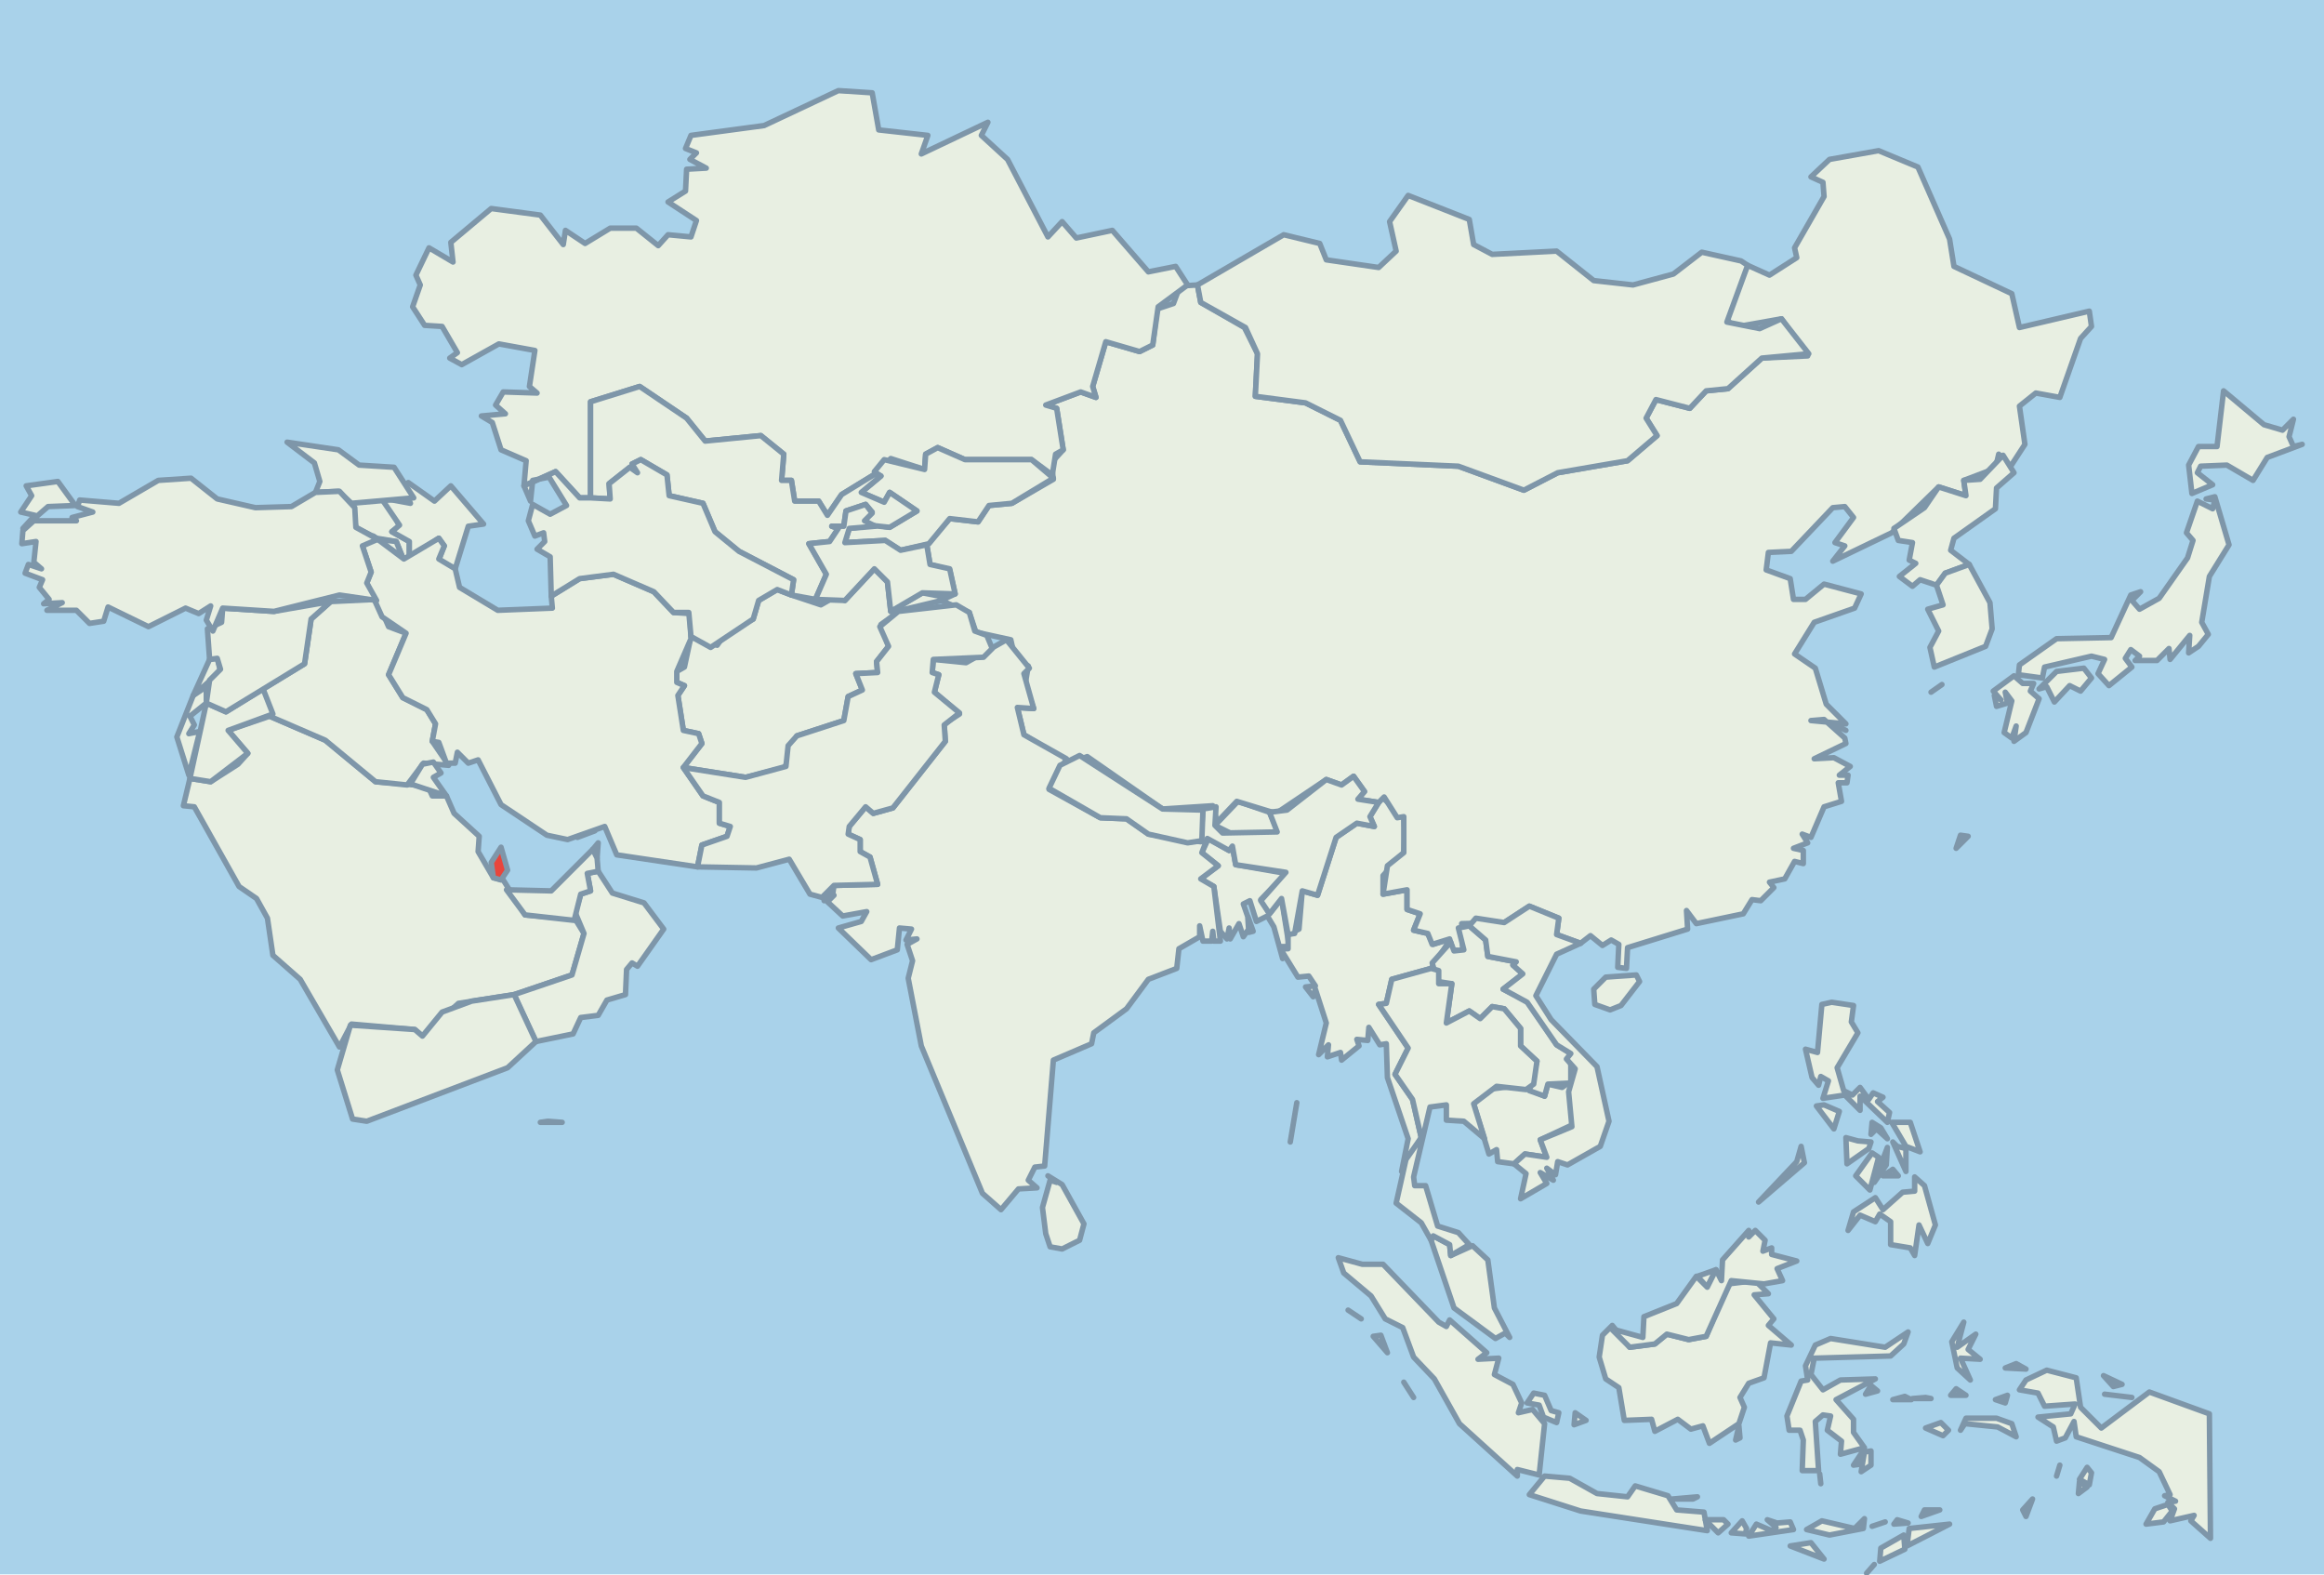
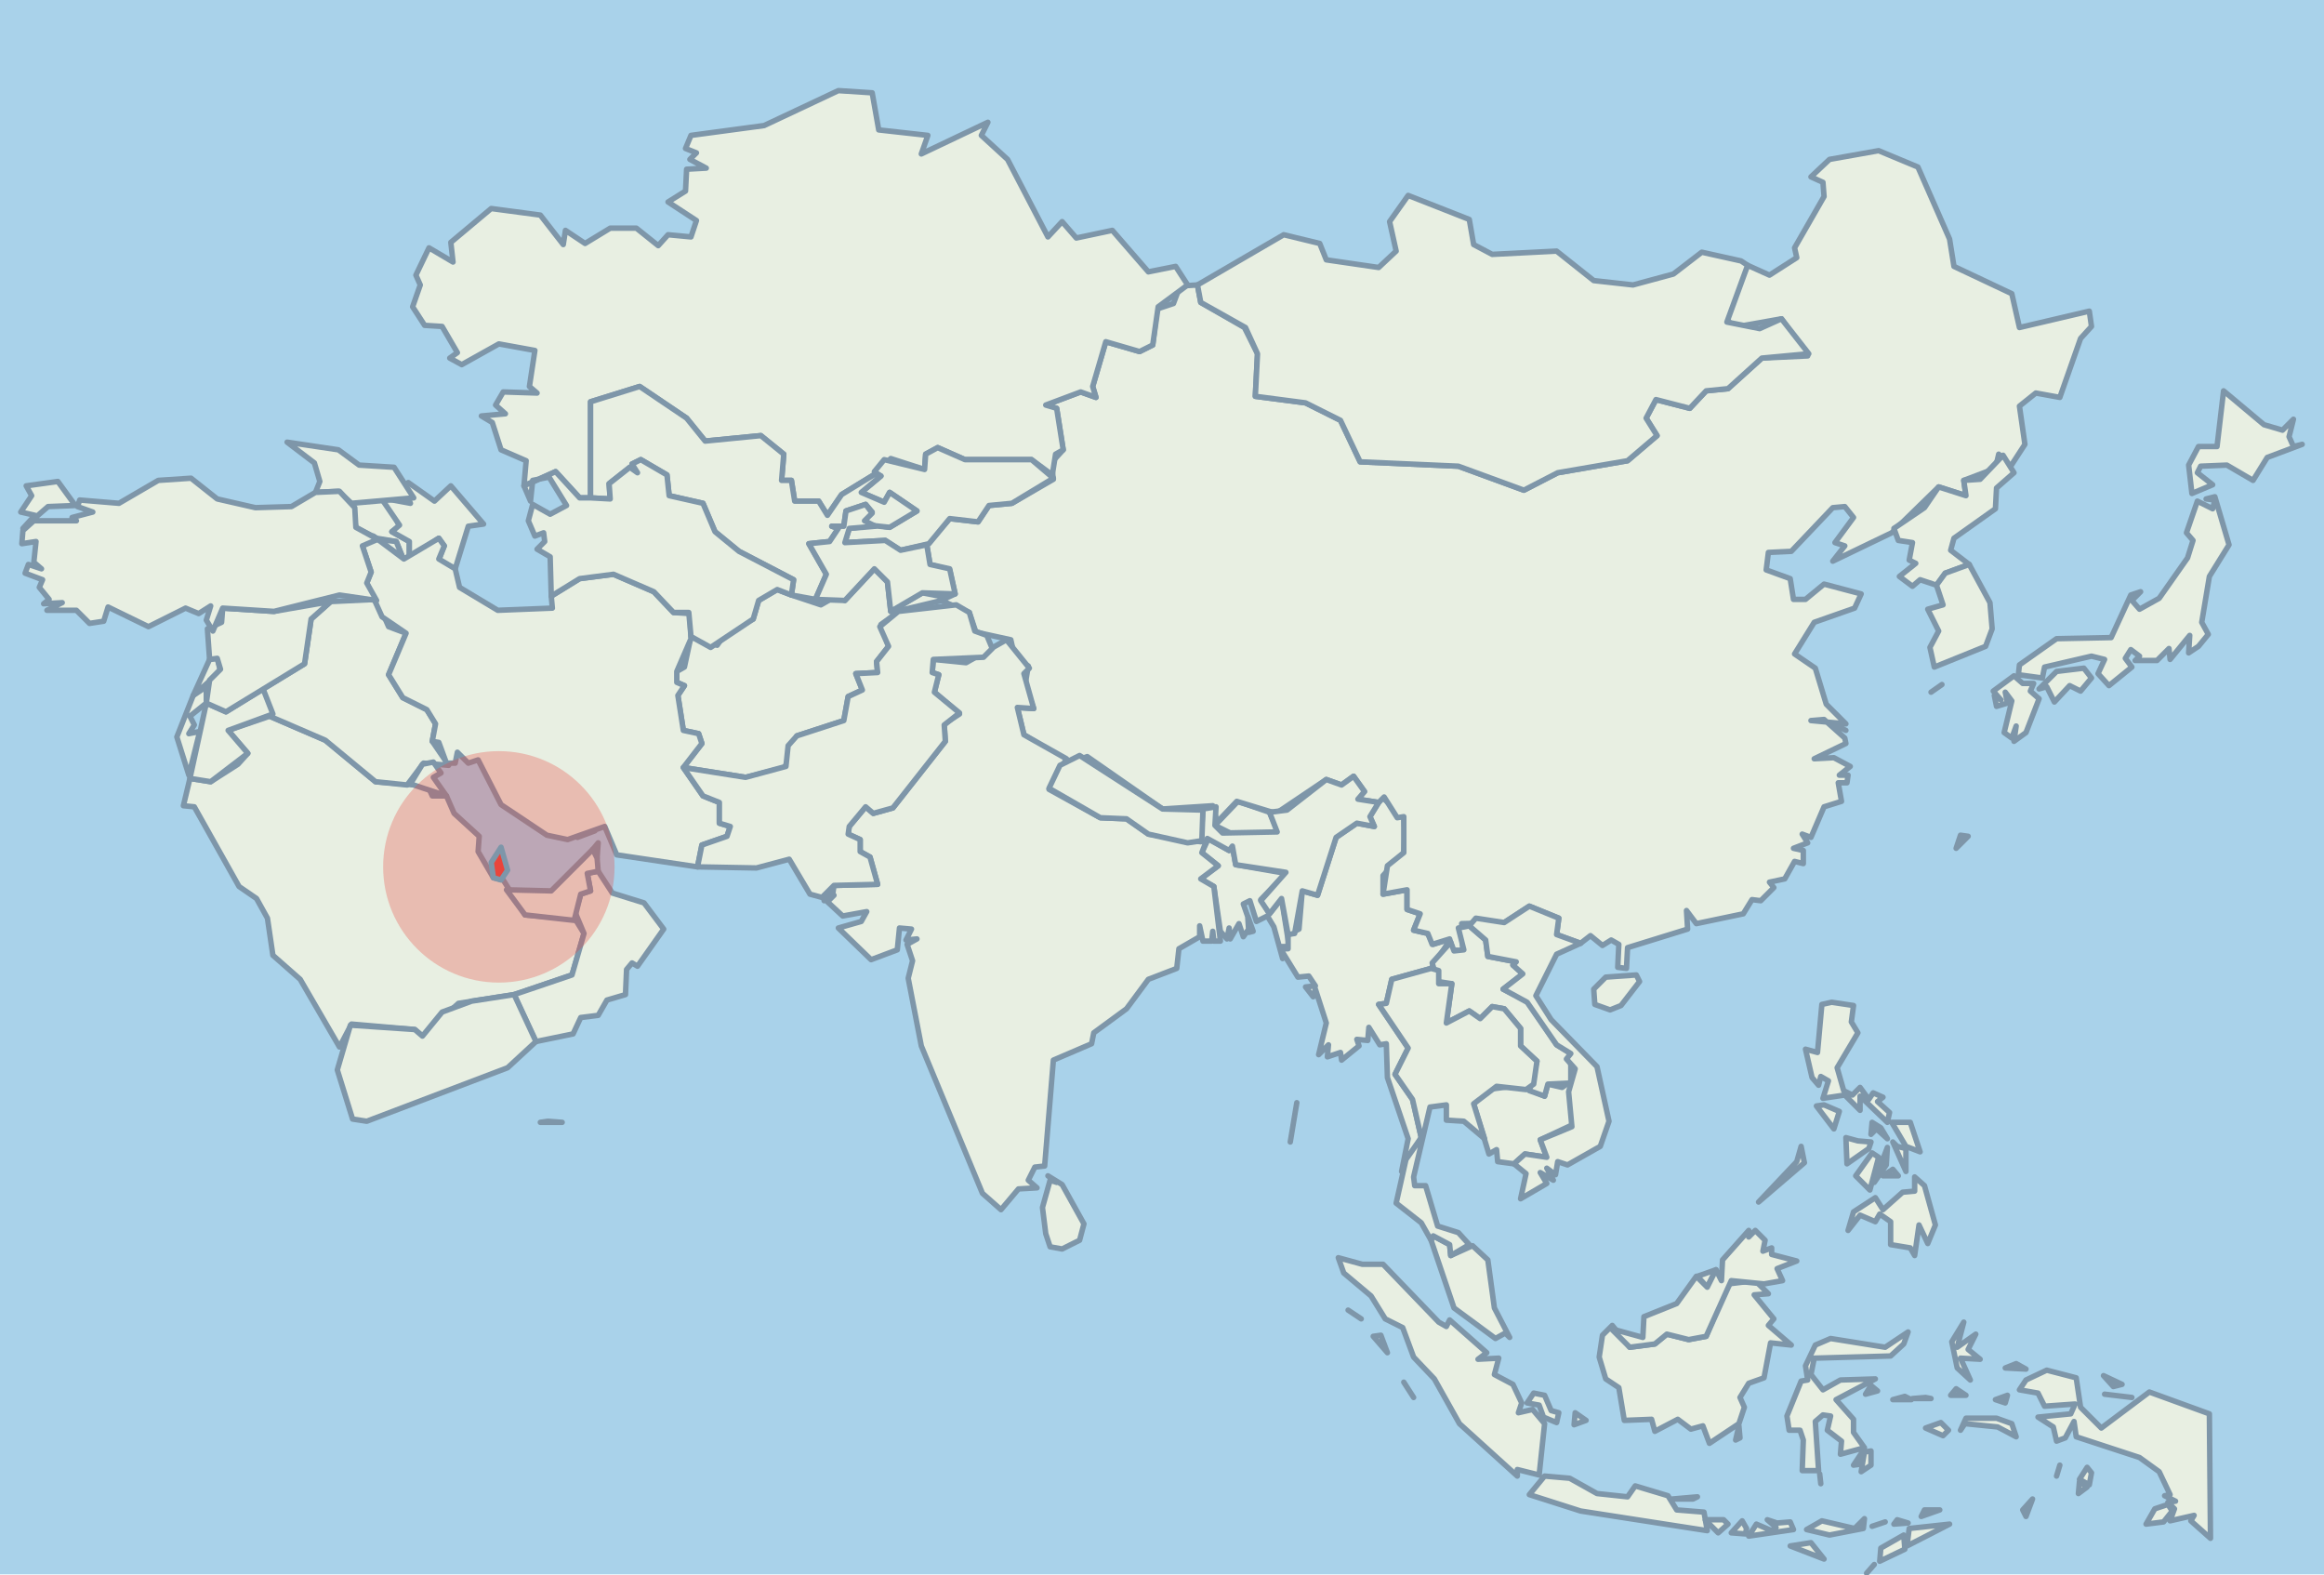
<svg xmlns="http://www.w3.org/2000/svg" viewBox="0.436 -1.249 2.129 1.442" preserveAspectRatio="xMidYMid meet">
  <rect x="0.436" y="-1.249" width="2.129" height="1.442" fill="#a9d2ea" />
  <g stroke="#7e96a9" stroke-width="0.005" stroke-linejoin="round">
    <path d="M1.161,-0.704 1.188,-0.695 1.202,-0.703 1.21,-0.699 1.237,-0.728 1.249,-0.716 1.252,-0.689 1.281,-0.706 1.307,-0.701 1.261,-0.69 1.243,-0.677 1.25,-0.657 1.239,-0.643 1.24,-0.633 1.22,-0.632 1.226,-0.617 1.213,-0.611 1.209,-0.589 1.166,-0.575 1.155,-0.546 1.119,-0.537 1.062,-0.546 1.079,-0.568 1.076,-0.577 1.062,-0.58 1.057,-0.612 1.063,-0.621 1.056,-0.624 1.056,-0.634 1.063,-0.638 1.069,-0.666 1.093,-0.658 1.102,-0.671 1.126,-0.682 1.131,-0.699 1.148,-0.709 1.161,-0.704Z" fill="#e8efe2" />
    <path d="M0.907,-0.338 0.856,-0.33 0.823,-0.3 0.816,-0.306 0.758,-0.311 0.747,-0.29 0.711,-0.352 0.686,-0.374 0.681,-0.408 0.671,-0.426 0.655,-0.437 0.614,-0.51 0.604,-0.511 0.61,-0.536 0.629,-0.533 0.654,-0.549 0.663,-0.559 0.645,-0.58 0.683,-0.593 0.734,-0.571 0.78,-0.533 0.828,-0.529 0.832,-0.52 0.845,-0.52 0.852,-0.504 0.875,-0.483 0.874,-0.469 0.888,-0.445 0.897,-0.443 0.917,-0.411 0.963,-0.407 0.971,-0.394 0.96,-0.356 0.907,-0.338Z" fill="#e8efe2" />
    <path d="M0.781,-0.756 0.762,-0.766 0.758,-0.788 0.785,-0.793 0.793,-0.786 0.802,-0.767 0.795,-0.762 0.811,-0.753 0.811,-0.738 0.805,-0.738 0.799,-0.753 0.781,-0.756Z" fill="#e8efe2" />
    <path d="M0.782,-0.755 0.799,-0.753 0.805,-0.738 0.782,-0.755Z M0.853,-0.728 0.838,-0.736 0.843,-0.749 0.838,-0.756 0.811,-0.738 0.811,-0.753 0.795,-0.762 0.802,-0.768 0.785,-0.793 0.812,-0.788 0.806,-0.801 0.81,-0.807 0.834,-0.79 0.849,-0.804 0.879,-0.769 0.865,-0.767 0.853,-0.728Z" fill="#e8efe2" />
    <path d="M1.554,-0.396 1.548,-0.437 1.536,-0.444 1.552,-0.456 1.537,-0.468 1.543,-0.481 1.562,-0.47 1.565,-0.474 1.568,-0.457 1.614,-0.449 1.591,-0.425 1.599,-0.412 1.61,-0.426 1.617,-0.382 1.609,-0.382 1.611,-0.371 1.603,-0.4 1.597,-0.41 1.587,-0.405 1.581,-0.424 1.575,-0.421 1.582,-0.401 1.575,-0.391 1.571,-0.403 1.563,-0.389 1.562,-0.399 1.56,-0.389 1.554,-0.396Z M1.584,-0.396 1.58,-0.395 1.579,-0.41 1.584,-0.396Z" fill="#e8efe2" />
    <path d="M1.599,-0.505 1.607,-0.487 1.567,-0.484 1.549,-0.493 1.57,-0.515 1.599,-0.505Z" fill="#e8efe2" />
    <path d="M1.747,-0.362 1.711,-0.352 1.706,-0.33 1.699,-0.329 1.726,-0.289 1.714,-0.265 1.73,-0.242 1.738,-0.207 1.72,-0.176 1.726,-0.206 1.707,-0.262 1.706,-0.293 1.7,-0.292 1.69,-0.308 1.689,-0.296 1.679,-0.297 1.681,-0.291 1.665,-0.278 1.664,-0.285 1.652,-0.281 1.653,-0.292 1.644,-0.283 1.651,-0.312 1.641,-0.343 1.639,-0.336 1.632,-0.345 1.641,-0.346 1.635,-0.355 1.625,-0.354 1.609,-0.38 1.616,-0.38 1.616,-0.393 1.626,-0.398 1.629,-0.433 1.643,-0.429 1.66,-0.482 1.679,-0.495 1.695,-0.492 1.691,-0.501 1.702,-0.519 1.722,-0.501 1.723,-0.486 1.722,-0.468 1.703,-0.447 1.703,-0.43 1.725,-0.434 1.725,-0.416 1.737,-0.412 1.731,-0.397 1.744,-0.394 1.749,-0.384 1.765,-0.389 1.747,-0.362Z" fill="#e8efe2" />
    <path d="M2.008,-0.086 2,-0.07 1.991,-0.08 2.008,-0.086Z" fill="#e8efe2" />
    <path d="M1.877,-0.26 1.877,-0.219 1.847,-0.205 1.853,-0.189 1.833,-0.192 1.823,-0.183 1.808,-0.185 1.807,-0.196 1.8,-0.192 1.786,-0.238 1.798,-0.251 1.829,-0.255 1.851,-0.245 1.854,-0.256 1.867,-0.253 1.877,-0.26Z" fill="#e8efe2" />
    <path d="M2.127,-0.58 2.115,-0.586 2.127,-0.58Z M1.884,-0.385 1.862,-0.393 1.864,-0.408 1.837,-0.419 1.814,-0.404 1.775,-0.403 1.776,-0.378 1.767,-0.379 1.764,-0.389 1.748,-0.384 1.744,-0.394 1.731,-0.397 1.737,-0.412 1.725,-0.416 1.725,-0.434 1.703,-0.43 1.707,-0.456 1.722,-0.468 1.722,-0.501 1.716,-0.5 1.704,-0.519 1.699,-0.514 1.68,-0.517 1.686,-0.524 1.676,-0.538 1.665,-0.53 1.651,-0.535 1.605,-0.504 1.569,-0.515 1.551,-0.496 1.547,-0.511 1.501,-0.508 1.432,-0.556 1.416,-0.55 1.374,-0.576 1.368,-0.601 1.383,-0.6 1.375,-0.621 1.378,-0.639 1.366,-0.645 1.362,-0.663 1.33,-0.67 1.324,-0.688 1.298,-0.699 1.311,-0.705 1.306,-0.727 1.288,-0.732 1.285,-0.75 1.306,-0.774 1.332,-0.771 1.342,-0.786 1.363,-0.788 1.401,-0.81 1.399,-0.825 1.41,-0.837 1.404,-0.875 1.394,-0.878 1.426,-0.89 1.44,-0.885 1.437,-0.895 1.449,-0.936 1.48,-0.927 1.492,-0.933 1.496,-0.966 1.511,-0.971 1.517,-0.987 1.533,-0.988 1.536,-0.972 1.576,-0.949 1.588,-0.925 1.586,-0.886 1.632,-0.88 1.664,-0.864 1.682,-0.826 1.772,-0.822 1.832,-0.8 1.863,-0.816 1.927,-0.827 1.954,-0.85 1.944,-0.866 1.953,-0.883 1.984,-0.875 1.999,-0.891 2.019,-0.893 2.05,-0.921 2.092,-0.923 2.068,-0.957 2.023,-0.949 2.016,-0.961 2.037,-1.006 2.057,-0.997 2.082,-1.013 2.08,-1.022 2.107,-1.069 2.106,-1.082 2.095,-1.087 2.112,-1.103 2.157,-1.111 2.193,-1.096 2.222,-1.03 2.226,-1.005 2.279,-0.98 2.286,-0.949 2.35,-0.964 2.352,-0.95 2.342,-0.939 2.323,-0.885 2.301,-0.889 2.286,-0.877 2.291,-0.842 2.278,-0.822 2.267,-0.833 2.264,-0.82 2.235,-0.809 2.237,-0.795 2.212,-0.803 2.169,-0.761 2.115,-0.735 2.126,-0.749 2.117,-0.752 2.134,-0.775 2.126,-0.785 2.115,-0.784 2.077,-0.744 2.056,-0.743 2.054,-0.727 2.076,-0.719 2.079,-0.7 2.09,-0.7 2.107,-0.714 2.141,-0.705 2.135,-0.692 2.098,-0.679 2.08,-0.65 2.099,-0.637 2.109,-0.604 2.127,-0.586 2.095,-0.589 2.107,-0.59 2.126,-0.573 2.127,-0.568 2.098,-0.554 2.116,-0.555 2.131,-0.547 2.121,-0.539 2.129,-0.539 2.128,-0.532 2.12,-0.532 2.123,-0.515 2.107,-0.51 2.095,-0.482 2.087,-0.485 2.092,-0.477 2.079,-0.472 2.088,-0.47 2.088,-0.458 2.08,-0.46 2.071,-0.444 2.057,-0.441 2.061,-0.436 2.049,-0.424 2.041,-0.425 2.033,-0.412 1.99,-0.403 1.981,-0.415 1.982,-0.398 1.927,-0.381 1.926,-0.362 1.918,-0.363 1.919,-0.384 1.912,-0.388 1.904,-0.383 1.893,-0.392 1.884,-0.385Z M1.935,-0.356 1.938,-0.35 1.921,-0.328 1.911,-0.324 1.897,-0.329 1.896,-0.343 1.907,-0.354 1.935,-0.356Z" fill="#e8efe2" />
    <path d="M2.24,-0.732 2.218,-0.724 2.21,-0.713 2.195,-0.718 2.188,-0.712 2.176,-0.721 2.191,-0.733 2.185,-0.736 2.188,-0.752 2.175,-0.754 2.171,-0.765 2.199,-0.784 2.212,-0.803 2.237,-0.795 2.235,-0.809 2.25,-0.81 2.271,-0.832 2.281,-0.816 2.265,-0.802 2.264,-0.783 2.226,-0.756 2.223,-0.745 2.24,-0.732Z" fill="#e8efe2" />
    <path d="M2.21,-0.713 2.218,-0.724 2.24,-0.732 2.259,-0.697 2.261,-0.673 2.255,-0.657 2.208,-0.638 2.204,-0.656 2.212,-0.671 2.202,-0.691 2.216,-0.695 2.21,-0.713Z M2.205,-0.615 2.215,-0.622 2.205,-0.615Z" fill="#e8efe2" />
    <path d="M0.758,-0.788 0.746,-0.799 0.725,-0.798 0.729,-0.808 0.724,-0.825 0.699,-0.844 0.746,-0.837 0.765,-0.823 0.797,-0.821 0.815,-0.793 0.758,-0.788Z" fill="#e8efe2" />
    <path d="M1.19,-0.429 1.199,-0.431 1.2,-0.438 1.24,-0.439 1.233,-0.464 1.224,-0.469 1.224,-0.48 1.213,-0.485 1.214,-0.492 1.229,-0.51 1.236,-0.504 1.254,-0.509 1.302,-0.57 1.301,-0.586 1.315,-0.595 1.292,-0.615 1.296,-0.631 1.29,-0.633 1.291,-0.645 1.321,-0.642 1.358,-0.663 1.379,-0.637 1.374,-0.632 1.383,-0.6 1.368,-0.601 1.374,-0.576 1.413,-0.554 1.397,-0.526 1.444,-0.5 1.468,-0.499 1.488,-0.485 1.536,-0.478 1.538,-0.508 1.55,-0.51 1.549,-0.493 1.556,-0.486 1.606,-0.487 1.599,-0.505 1.615,-0.507 1.651,-0.535 1.665,-0.53 1.676,-0.538 1.686,-0.524 1.68,-0.517 1.699,-0.514 1.691,-0.501 1.695,-0.492 1.679,-0.495 1.66,-0.482 1.643,-0.429 1.629,-0.433 1.622,-0.394 1.616,-0.393 1.61,-0.426 1.599,-0.412 1.591,-0.424 1.614,-0.45 1.568,-0.457 1.565,-0.474 1.562,-0.47 1.542,-0.481 1.537,-0.468 1.552,-0.456 1.536,-0.444 1.548,-0.437 1.554,-0.387 1.548,-0.387 1.547,-0.396 1.546,-0.387 1.538,-0.387 1.535,-0.401 1.535,-0.391 1.516,-0.38 1.514,-0.362 1.488,-0.352 1.468,-0.325 1.438,-0.303 1.436,-0.293 1.401,-0.278 1.393,-0.181 1.384,-0.18 1.378,-0.168 1.386,-0.161 1.369,-0.16 1.353,-0.141 1.336,-0.156 1.28,-0.291 1.268,-0.353 1.272,-0.369 1.267,-0.384 1.276,-0.389 1.266,-0.388 1.271,-0.398 1.26,-0.399 1.258,-0.379 1.234,-0.37 1.204,-0.399 1.225,-0.405 1.23,-0.414 1.208,-0.41 1.194,-0.423 1.2,-0.429 1.191,-0.424 1.19,-0.429Z M1.618,-0.203 1.624,-0.239 1.618,-0.203Z" fill="#e8efe2" />
    <path d="M1.701,-0.026 1.707,-0.01 1.694,-0.025 1.701,-0.026Z M1.731,0.031 1.722,0.017 1.731,0.031Z M2.036,0.151 2.035,0.156 2.022,0.155 2.032,0.144 2.036,0.151Z M2.015,0.143 2.019,0.147 2.01,0.155 1.998,0.143 2.015,0.143Z M1.851,0.029 1.857,0.043 1.864,0.045 1.862,0.054 1.85,0.049 1.846,0.038 1.835,0.036 1.841,0.027 1.851,0.029Z M2.15,0.08 2.15,0.093 2.141,0.099 2.144,0.081 2.15,0.08Z M2.141,0.092 2.134,0.093 2.142,0.081 2.141,0.092Z M1.889,0.052 1.878,0.056 1.879,0.045 1.889,0.052Z M2.363,0.011 2.38,0.019 2.372,0.021 2.363,0.011Z M2.364,0.028 2.389,0.031 2.364,0.028Z M2.283,0.0 2.292,0.005 2.273,0.004 2.283,0.0Z M2.237,0.029 2.223,0.029 2.228,0.023 2.237,0.029Z M2.2,0.031 2.205,0.032 2.188,0.032 2.2,0.031Z M2.181,0.03 2.187,0.033 2.17,0.033 2.181,0.03Z M2.292,0.14 2.289,0.134 2.298,0.124 2.292,0.14Z M2.213,0.134 2.196,0.14 2.199,0.134 2.213,0.134Z M2.174,0.143 2.184,0.146 2.171,0.147 2.174,0.143Z M1.684,-0.091 1.703,-0.091 1.754,-0.038 1.761,-0.034 1.764,-0.04 1.798,-0.01 1.79,-0.004 1.809,-0.005 1.805,0.01 1.822,0.019 1.83,0.036 1.827,0.045 1.84,0.042 1.851,0.055 1.846,0.102 1.826,0.097 1.826,0.103 1.773,0.055 1.75,0.014 1.731,-0.006 1.721,-0.033 1.705,-0.041 1.692,-0.062 1.667,-0.083 1.662,-0.097 1.684,-0.091Z M2.143,0.151 2.112,0.157 2.091,0.152 2.105,0.144 2.135,0.151 2.144,0.142 2.143,0.151Z M2.095,0.164 2.107,0.179 2.076,0.167 2.095,0.164Z M2.064,0.146 2.076,0.145 2.079,0.152 2.038,0.158 2.045,0.147 2.059,0.153 2.063,0.15 2.055,0.143 2.064,0.146Z M2.18,-0.018 2.168,-0.007 2.098,-0.005 2.095,0.01 2.106,0.024 2.122,0.015 2.154,0.014 2.118,0.033 2.134,0.051 2.134,0.063 2.144,0.077 2.122,0.083 2.123,0.071 2.11,0.061 2.113,0.048 2.106,0.047 2.099,0.053 2.102,0.098 2.087,0.098 2.088,0.07 2.085,0.061 2.075,0.061 2.073,0.048 2.086,0.016 2.092,0.015 2.09,0.002 2.099,-0.017 2.113,-0.023 2.163,-0.015 2.184,-0.029 2.18,-0.018Z M1.874,0.105 1.899,0.119 1.927,0.122 1.934,0.112 1.964,0.121 1.972,0.134 1.997,0.136 2,0.153 1.884,0.135 1.837,0.12 1.851,0.103 1.874,0.105Z M1.913,-0.035 1.929,-0.015 1.952,-0.018 1.963,-0.027 1.983,-0.022 1.999,-0.025 2.019,-0.073 2.044,-0.076 2.056,-0.064 2.043,-0.063 2.061,-0.041 2.056,-0.035 2.077,-0.017 2.058,-0.019 2.052,0.013 2.038,0.018 2.03,0.031 2.034,0.04 2.029,0.055 2.002,0.073 1.996,0.057 1.985,0.06 1.973,0.051 1.952,0.062 1.949,0.051 1.924,0.052 1.919,0.022 1.907,0.014 1.901,-0.006 1.904,-0.026 1.913,-0.035Z M2.229,-0.015 2.246,-0.027 2.239,-0.013 2.25,-0.004 2.232,-0.005 2.241,0.015 2.229,0.004 2.224,-0.02 2.235,-0.038 2.229,-0.015Z M2.265,0.05 2.279,0.055 2.283,0.067 2.266,0.058 2.236,0.055 2.232,0.061 2.237,0.05 2.265,0.05Z M2.214,0.054 2.221,0.061 2.216,0.066 2.2,0.059 2.214,0.054Z M2.18,0.157 2.181,0.17 2.158,0.181 2.159,0.169 2.18,0.157Z M2.352,0.1 2.35,0.111 2.341,0.106 2.348,0.095 2.352,0.1Z M2.348,0.113 2.34,0.119 2.341,0.108 2.348,0.113Z M2.418,0.145 2.402,0.147 2.41,0.133 2.422,0.129 2.426,0.135 2.418,0.145Z M2.46,0.046 2.461,0.16 2.443,0.144 2.446,0.139 2.424,0.144 2.428,0.133 2.422,0.127 2.429,0.126 2.419,0.121 2.424,0.12 2.414,0.099 2.396,0.086 2.338,0.067 2.336,0.053 2.328,0.068 2.32,0.071 2.317,0.058 2.303,0.049 2.333,0.046 2.337,0.037 2.309,0.039 2.303,0.027 2.286,0.024 2.292,0.015 2.311,0.006 2.338,0.013 2.342,0.04 2.361,0.059 2.405,0.026 2.46,0.046Z M1.987,0.124 1.968,0.124 1.991,0.122 1.987,0.124Z M2.32,0.103 2.323,0.093 2.32,0.103Z M2.275,0.029 2.273,0.036 2.264,0.033 2.275,0.029Z M1.683,-0.041 1.671,-0.049 1.683,-0.041Z M2.15,0.02 2.156,0.025 2.145,0.028 2.15,0.02Z M2.104,0.11 2.103,0.101 2.104,0.11Z M2.03,0.068 2.026,0.07 2.029,0.057 2.03,0.068Z M2.146,0.192 2.153,0.184 2.146,0.192Z M2.163,0.145 2.151,0.149 2.163,0.145Z" fill="#e8efe2" />
    <path d="M0.739,-0.698 0.781,-0.7 0.792,-0.675 0.808,-0.669 0.792,-0.631 0.805,-0.61 0.827,-0.599 0.835,-0.586 0.832,-0.57 0.847,-0.548 0.824,-0.55 0.809,-0.53 0.78,-0.533 0.734,-0.571 0.683,-0.593 0.677,-0.618 0.715,-0.641 0.721,-0.682 0.739,-0.698Z" fill="#e8efe2" />
    <path d="M0.981,-0.488 0.965,-0.482 0.981,-0.488Z M0.941,-0.703 0.967,-0.719 0.998,-0.723 1.035,-0.707 1.053,-0.688 1.068,-0.687 1.069,-0.664 1.056,-0.634 1.056,-0.624 1.063,-0.621 1.057,-0.612 1.062,-0.58 1.076,-0.577 1.079,-0.568 1.062,-0.546 1.08,-0.52 1.095,-0.514 1.095,-0.495 1.105,-0.492 1.102,-0.483 1.079,-0.475 1.075,-0.455 1.001,-0.466 0.99,-0.492 0.956,-0.48 0.937,-0.484 0.895,-0.512 0.874,-0.553 0.865,-0.55 0.855,-0.56 0.853,-0.55 0.845,-0.55 0.838,-0.569 0.832,-0.57 0.835,-0.586 0.827,-0.599 0.805,-0.61 0.792,-0.631 0.808,-0.669 0.786,-0.684 0.772,-0.715 0.776,-0.725 0.768,-0.749 0.778,-0.758 0.806,-0.737 0.838,-0.756 0.843,-0.749 0.838,-0.737 0.853,-0.728 0.857,-0.711 0.892,-0.69 0.942,-0.692 0.941,-0.703Z" fill="#e8efe2" />
    <path d="M0.625,-0.62 0.625,-0.605 0.61,-0.593 0.614,-0.585 0.609,-0.577 0.619,-0.579 0.609,-0.539 0.598,-0.574 0.613,-0.612 0.625,-0.62Z" fill="#e8efe2" />
    <path d="M2.51,-0.86 2.527,-0.855 2.537,-0.865 2.533,-0.849 2.537,-0.84 2.545,-0.842 2.513,-0.83 2.5,-0.809 2.476,-0.823 2.452,-0.822 2.449,-0.816 2.463,-0.805 2.444,-0.797 2.441,-0.823 2.45,-0.84 2.467,-0.84 2.473,-0.891 2.51,-0.86Z M2.289,-0.623 2.299,-0.623 2.296,-0.616 2.304,-0.609 2.292,-0.578 2.281,-0.57 2.283,-0.584 2.279,-0.573 2.272,-0.578 2.279,-0.607 2.273,-0.615 2.275,-0.605 2.265,-0.602 2.263,-0.612 2.269,-0.608 2.262,-0.616 2.281,-0.63 2.289,-0.623Z M2.345,-0.637 2.352,-0.628 2.342,-0.616 2.332,-0.621 2.318,-0.606 2.311,-0.62 2.304,-0.618 2.32,-0.634 2.345,-0.637Z M2.465,-0.794 2.478,-0.75 2.46,-0.721 2.453,-0.679 2.459,-0.668 2.45,-0.657 2.441,-0.651 2.442,-0.667 2.424,-0.645 2.423,-0.655 2.412,-0.644 2.392,-0.644 2.396,-0.648 2.388,-0.654 2.383,-0.646 2.389,-0.638 2.368,-0.621 2.358,-0.632 2.364,-0.645 2.352,-0.648 2.309,-0.638 2.307,-0.628 2.285,-0.631 2.286,-0.64 2.32,-0.664 2.37,-0.665 2.388,-0.704 2.397,-0.707 2.389,-0.699 2.396,-0.691 2.414,-0.701 2.44,-0.738 2.445,-0.754 2.439,-0.761 2.449,-0.79 2.463,-0.783 2.465,-0.791 2.457,-0.792 2.465,-0.794Z M2.239,-0.483 2.228,-0.472 2.232,-0.484 2.239,-0.483Z" fill="#e8efe2" />
    <path d="M0.625,-0.605 0.643,-0.597 0.677,-0.618 0.686,-0.595 0.645,-0.58 0.663,-0.559 0.629,-0.533 0.61,-0.536 0.625,-0.605Z" fill="#e8efe2" />
    <path d="M1.238,-0.815 1.207,-0.796 1.194,-0.777 1.186,-0.79 1.164,-0.79 1.161,-0.809 1.152,-0.809 1.154,-0.833 1.133,-0.85 1.082,-0.845 1.065,-0.866 1.022,-0.895 0.977,-0.881 0.977,-0.793 0.967,-0.793 0.945,-0.817 0.916,-0.804 0.918,-0.827 0.895,-0.837 0.887,-0.862 0.877,-0.868 0.899,-0.87 0.89,-0.878 0.897,-0.89 0.928,-0.889 0.921,-0.895 0.926,-0.928 0.893,-0.934 0.859,-0.915 0.848,-0.921 0.855,-0.926 0.841,-0.95 0.825,-0.951 0.814,-0.968 0.821,-0.988 0.817,-0.997 0.829,-1.022 0.851,-1.009 0.849,-1.027 0.886,-1.058 0.931,-1.052 0.952,-1.025 0.954,-1.038 0.972,-1.026 0.995,-1.04 1.019,-1.04 1.039,-1.024 1.048,-1.034 1.069,-1.032 1.074,-1.047 1.048,-1.064 1.064,-1.074 1.065,-1.094 1.083,-1.095 1.068,-1.103 1.074,-1.109 1.064,-1.113 1.069,-1.125 1.136,-1.134 1.204,-1.166 1.235,-1.164 1.241,-1.13 1.286,-1.125 1.28,-1.108 1.341,-1.137 1.335,-1.125 1.359,-1.103 1.396,-1.032 1.409,-1.046 1.422,-1.031 1.455,-1.038 1.488,-1 1.513,-1.005 1.524,-0.988 1.497,-0.968 1.492,-0.933 1.48,-0.927 1.449,-0.936 1.437,-0.895 1.44,-0.885 1.426,-0.89 1.394,-0.878 1.404,-0.875 1.41,-0.837 1.403,-0.833 1.4,-0.814 1.381,-0.828 1.32,-0.828 1.295,-0.839 1.284,-0.833 1.283,-0.819 1.252,-0.829 1.238,-0.815Z" fill="#e8efe2" />
    <path d="M1.238,-0.768 1.251,-0.766 1.276,-0.781 1.251,-0.798 1.246,-0.789 1.225,-0.798 1.243,-0.813 1.237,-0.817 1.246,-0.828 1.283,-0.819 1.284,-0.833 1.295,-0.839 1.32,-0.828 1.381,-0.828 1.401,-0.811 1.363,-0.788 1.342,-0.786 1.332,-0.771 1.306,-0.774 1.287,-0.751 1.261,-0.745 1.247,-0.754 1.21,-0.752 1.214,-0.765 1.238,-0.768Z" fill="#e8efe2" />
    <path d="M0.845,-0.52 0.812,-0.531 0.823,-0.549 0.833,-0.551 0.84,-0.541 0.833,-0.537 0.845,-0.52Z" fill="#e8efe2" />
    <path d="M1.782,-0.401 1.797,-0.388 1.799,-0.373 1.825,-0.368 1.822,-0.365 1.831,-0.357 1.813,-0.343 1.835,-0.332 1.862,-0.292 1.875,-0.284 1.875,-0.257 1.854,-0.256 1.851,-0.245 1.837,-0.25 1.844,-0.277 1.829,-0.291 1.829,-0.307 1.814,-0.325 1.803,-0.327 1.792,-0.316 1.782,-0.323 1.761,-0.312 1.766,-0.348 1.753,-0.35 1.748,-0.367 1.765,-0.386 1.768,-0.378 1.777,-0.379 1.772,-0.399 1.782,-0.401Z" fill="#e8efe2" />
    <path d="M0.628,-0.645 0.635,-0.646 0.638,-0.634 0.613,-0.612 0.628,-0.645Z" fill="#e8efe2" />
    <path d="M1.747,-0.113 1.749,-0.117 1.764,-0.109 1.765,-0.099 1.785,-0.108 1.799,-0.095 1.805,-0.051 1.819,-0.024 1.815,-0.028 1.806,-0.023 1.768,-0.051 1.747,-0.113Z M2.052,-0.073 2.022,-0.076 1.999,-0.025 1.983,-0.022 1.963,-0.027 1.952,-0.018 1.929,-0.015 1.912,-0.032 1.941,-0.024 1.942,-0.043 1.972,-0.055 1.99,-0.08 2,-0.07 2.008,-0.086 2.013,-0.076 2.014,-0.095 2.038,-0.122 2.038,-0.116 2.044,-0.122 2.053,-0.113 2.051,-0.103 2.059,-0.106 2.059,-0.1 2.082,-0.094 2.064,-0.087 2.069,-0.076 2.052,-0.073Z" fill="#e8efe2" />
    <path d="M1.533,-0.988 1.612,-1.034 1.645,-1.026 1.651,-1.011 1.699,-1.004 1.715,-1.019 1.709,-1.046 1.726,-1.07 1.782,-1.048 1.786,-1.025 1.803,-1.016 1.862,-1.019 1.896,-0.992 1.932,-0.988 1.969,-0.998 1.995,-1.018 2.031,-1.01 2.037,-1.006 2.018,-0.954 2.048,-0.948 2.068,-0.957 2.093,-0.925 2.05,-0.921 2.019,-0.893 1.999,-0.891 1.984,-0.875 1.953,-0.883 1.944,-0.866 1.954,-0.85 1.927,-0.827 1.863,-0.816 1.832,-0.8 1.772,-0.822 1.682,-0.826 1.664,-0.864 1.632,-0.88 1.586,-0.886 1.588,-0.925 1.577,-0.949 1.536,-0.972 1.533,-0.988Z" fill="#e8efe2" />
    <path d="M1.538,-0.507 1.537,-0.479 1.524,-0.477 1.488,-0.485 1.468,-0.499 1.444,-0.5 1.397,-0.527 1.407,-0.548 1.425,-0.557 1.501,-0.508 1.538,-0.507Z" fill="#e8efe2" />
    <path d="M0.927,-0.295 0.907,-0.338 0.96,-0.356 0.971,-0.394 0.963,-0.413 0.968,-0.43 0.977,-0.433 0.974,-0.449 0.984,-0.451 0.997,-0.431 1.026,-0.422 1.044,-0.398 1.02,-0.364 1.015,-0.367 1.01,-0.361 1.009,-0.338 0.992,-0.333 0.984,-0.319 0.968,-0.317 0.961,-0.302 0.927,-0.295Z M0.983,-0.463 0.979,-0.471 0.984,-0.477 0.983,-0.463Z" fill="#e8efe2" />
    <path d="M1.238,-0.815 1.243,-0.813 1.225,-0.798 1.246,-0.789 1.251,-0.798 1.276,-0.781 1.251,-0.766 1.232,-0.768 1.228,-0.773 1.235,-0.78 1.229,-0.787 1.211,-0.781 1.209,-0.767 1.198,-0.767 1.204,-0.765 1.196,-0.753 1.177,-0.751 1.193,-0.723 1.183,-0.7 1.161,-0.704 1.163,-0.718 1.113,-0.744 1.091,-0.762 1.08,-0.788 1.049,-0.795 1.047,-0.814 1.023,-0.828 1.015,-0.824 1.02,-0.816 1.013,-0.821 0.994,-0.806 0.995,-0.792 0.977,-0.793 0.977,-0.881 1.022,-0.895 1.065,-0.866 1.082,-0.845 1.133,-0.85 1.154,-0.833 1.152,-0.809 1.161,-0.809 1.164,-0.79 1.186,-0.79 1.194,-0.777 1.207,-0.796 1.238,-0.815Z" fill="#e8efe2" />
    <path d="M1.34,-0.667 1.345,-0.655 1.337,-0.647 1.291,-0.645 1.29,-0.633 1.296,-0.631 1.292,-0.615 1.315,-0.596 1.301,-0.585 1.302,-0.57 1.254,-0.509 1.236,-0.504 1.229,-0.51 1.214,-0.492 1.213,-0.485 1.224,-0.48 1.224,-0.469 1.233,-0.464 1.24,-0.439 1.2,-0.438 1.189,-0.427 1.178,-0.43 1.159,-0.462 1.129,-0.454 1.075,-0.455 1.079,-0.475 1.102,-0.483 1.105,-0.492 1.095,-0.495 1.095,-0.514 1.08,-0.52 1.062,-0.546 1.119,-0.537 1.156,-0.547 1.158,-0.566 1.166,-0.575 1.209,-0.589 1.213,-0.611 1.226,-0.617 1.22,-0.632 1.24,-0.633 1.239,-0.643 1.25,-0.657 1.242,-0.675 1.259,-0.689 1.312,-0.695 1.324,-0.688 1.329,-0.671 1.34,-0.667Z" fill="#e8efe2" />
    <path d="M2.114,-0.331 2.134,-0.328 2.132,-0.313 2.138,-0.303 2.119,-0.271 2.125,-0.25 2.133,-0.246 2.14,-0.253 2.148,-0.242 2.152,-0.248 2.161,-0.244 2.156,-0.24 2.167,-0.23 2.165,-0.221 2.14,-0.245 2.14,-0.232 2.126,-0.246 2.106,-0.243 2.111,-0.259 2.104,-0.263 2.102,-0.255 2.096,-0.262 2.09,-0.288 2.101,-0.285 2.105,-0.329 2.114,-0.331Z M2.047,-0.148 2.082,-0.185 2.086,-0.199 2.089,-0.184 2.047,-0.148Z M2.138,-0.204 2.15,-0.203 2.148,-0.197 2.128,-0.183 2.127,-0.207 2.138,-0.204Z M2.149,-0.159 2.136,-0.172 2.151,-0.193 2.157,-0.189 2.149,-0.159Z M2.174,-0.199 2.182,-0.197 2.182,-0.176 2.17,-0.203 2.174,-0.199Z M2.186,-0.221 2.195,-0.194 2.182,-0.199 2.169,-0.221 2.186,-0.221Z M2.107,-0.237 2.121,-0.231 2.116,-0.215 2.1,-0.236 2.107,-0.237Z M2.199,-0.163 2.209,-0.127 2.202,-0.11 2.194,-0.127 2.19,-0.099 2.186,-0.106 2.168,-0.109 2.168,-0.13 2.158,-0.137 2.154,-0.13 2.14,-0.136 2.129,-0.122 2.134,-0.139 2.154,-0.152 2.161,-0.141 2.179,-0.157 2.19,-0.158 2.19,-0.171 2.199,-0.163Z M2.153,-0.166 2.165,-0.198 2.164,-0.182 2.153,-0.166Z M2.175,-0.172 2.161,-0.172 2.17,-0.178 2.175,-0.172Z M2.159,-0.216 2.165,-0.206 2.155,-0.215 2.15,-0.21 2.151,-0.221 2.159,-0.216Z" fill="#e8efe2" />
    <path d="M1.396,-0.172 1.409,-0.164 1.429,-0.128 1.425,-0.113 1.409,-0.105 1.398,-0.107 1.394,-0.119 1.391,-0.143 1.398,-0.168 1.404,-0.166 1.396,-0.172Z" fill="#e8efe2" />
    <path d="M0.626,-0.673 0.639,-0.679 0.64,-0.692 0.687,-0.689 0.739,-0.698 0.721,-0.682 0.715,-0.641 0.643,-0.597 0.625,-0.605 0.628,-0.626 0.638,-0.636 0.635,-0.646 0.628,-0.645 0.626,-0.673Z" fill="#e8efe2" />
    <path d="M1.183,-0.7 1.193,-0.723 1.177,-0.751 1.196,-0.753 1.204,-0.765 1.198,-0.767 1.209,-0.767 1.211,-0.781 1.229,-0.787 1.235,-0.779 1.228,-0.772 1.238,-0.767 1.214,-0.765 1.21,-0.752 1.247,-0.754 1.261,-0.745 1.285,-0.75 1.288,-0.732 1.306,-0.728 1.311,-0.705 1.281,-0.706 1.252,-0.689 1.249,-0.716 1.237,-0.728 1.21,-0.699 1.183,-0.7Z" fill="#e8efe2" />
    <path d="M1.747,-0.362 1.754,-0.36 1.754,-0.348 1.766,-0.348 1.761,-0.312 1.782,-0.323 1.792,-0.316 1.803,-0.327 1.814,-0.325 1.829,-0.307 1.829,-0.291 1.844,-0.277 1.841,-0.256 1.834,-0.251 1.807,-0.254 1.786,-0.238 1.796,-0.206 1.777,-0.222 1.761,-0.223 1.761,-0.237 1.746,-0.235 1.731,-0.171 1.732,-0.163 1.742,-0.163 1.753,-0.126 1.772,-0.12 1.782,-0.109 1.765,-0.099 1.764,-0.109 1.749,-0.117 1.747,-0.113 1.738,-0.129 1.715,-0.147 1.724,-0.187 1.738,-0.207 1.73,-0.242 1.714,-0.265 1.726,-0.289 1.699,-0.329 1.706,-0.33 1.711,-0.352 1.747,-0.362Z" fill="#e8efe2" />
    <path d="M2.183,0.167 2.185,0.151 2.222,0.147 2.183,0.167Z" fill="#e8efe2" />
    <path d="M0.977,-0.793 0.995,-0.792 0.994,-0.806 1.013,-0.821 1.02,-0.816 1.015,-0.824 1.023,-0.828 1.047,-0.814 1.049,-0.795 1.08,-0.788 1.091,-0.762 1.113,-0.744 1.163,-0.718 1.161,-0.704 1.148,-0.709 1.131,-0.699 1.126,-0.682 1.087,-0.656 1.069,-0.666 1.067,-0.688 1.053,-0.688 1.035,-0.707 0.998,-0.723 0.967,-0.719 0.941,-0.703 0.94,-0.739 0.928,-0.746 0.935,-0.753 0.934,-0.761 0.926,-0.758 0.92,-0.772 0.924,-0.787 0.94,-0.778 0.955,-0.786 0.939,-0.812 0.924,-0.809 0.922,-0.79 0.916,-0.804 0.945,-0.817 0.967,-0.793 0.977,-0.793Z" fill="#e8efe2" />
    <path d="M0.725,-0.798 0.747,-0.799 0.761,-0.784 0.762,-0.766 0.782,-0.755 0.768,-0.749 0.776,-0.725 0.772,-0.715 0.781,-0.699 0.747,-0.704 0.687,-0.689 0.64,-0.692 0.631,-0.671 0.625,-0.681 0.629,-0.694 0.618,-0.687 0.606,-0.692 0.572,-0.675 0.535,-0.693 0.531,-0.68 0.518,-0.678 0.506,-0.69 0.479,-0.69 0.493,-0.697 0.476,-0.696 0.481,-0.7 0.472,-0.711 0.475,-0.718 0.459,-0.724 0.462,-0.732 0.474,-0.728 0.467,-0.734 0.469,-0.753 0.456,-0.751 0.457,-0.763 0.467,-0.772 0.506,-0.772 0.502,-0.775 0.521,-0.78 0.507,-0.785 0.509,-0.791 0.545,-0.788 0.581,-0.809 0.611,-0.811 0.635,-0.792 0.67,-0.784 0.703,-0.785 0.725,-0.798Z M0.489,-0.808 0.505,-0.786 0.48,-0.785 0.457,-0.765 0.468,-0.777 0.455,-0.78 0.465,-0.795 0.46,-0.804 0.489,-0.808Z" fill="#e8efe2" />
    <path d="M1.884,-0.385 1.862,-0.375 1.843,-0.337 1.857,-0.315 1.899,-0.272 1.91,-0.222 1.902,-0.199 1.872,-0.182 1.863,-0.185 1.861,-0.173 1.853,-0.179 1.859,-0.168 1.847,-0.175 1.853,-0.165 1.829,-0.151 1.834,-0.174 1.823,-0.183 1.833,-0.192 1.853,-0.189 1.847,-0.205 1.876,-0.217 1.873,-0.249 1.879,-0.27 1.871,-0.279 1.875,-0.284 1.862,-0.292 1.835,-0.331 1.813,-0.343 1.831,-0.357 1.822,-0.365 1.825,-0.368 1.799,-0.373 1.797,-0.388 1.782,-0.401 1.788,-0.408 1.814,-0.404 1.837,-0.419 1.864,-0.408 1.862,-0.393 1.884,-0.385Z" fill="#e8efe2" />
    <path d="M0.927,-0.295 0.901,-0.271 0.772,-0.222 0.759,-0.224 0.745,-0.269 0.757,-0.31 0.816,-0.306 0.823,-0.3 0.841,-0.322 0.868,-0.332 0.907,-0.338 0.927,-0.295Z M0.938,-0.222 0.951,-0.221 0.931,-0.221 0.938,-0.222Z" fill="#e8efe2" />
    <path d="M0.983,-0.463 0.984,-0.451 0.974,-0.449 0.977,-0.433 0.968,-0.43 0.962,-0.406 0.917,-0.411 0.9,-0.434 0.941,-0.433 0.979,-0.471 0.983,-0.463Z" fill="#e8efe2" />
+     <circle cx="0.893" cy="-0.455" r="0.106" fill="#e8453c" fill-opacity="0.3" stroke="none" />
    <path d="M0.895,-0.443 0.888,-0.445 0.886,-0.459 0.895,-0.473 0.901,-0.452 0.895,-0.443Z" fill="#e8453c" />
  </g>
</svg>
